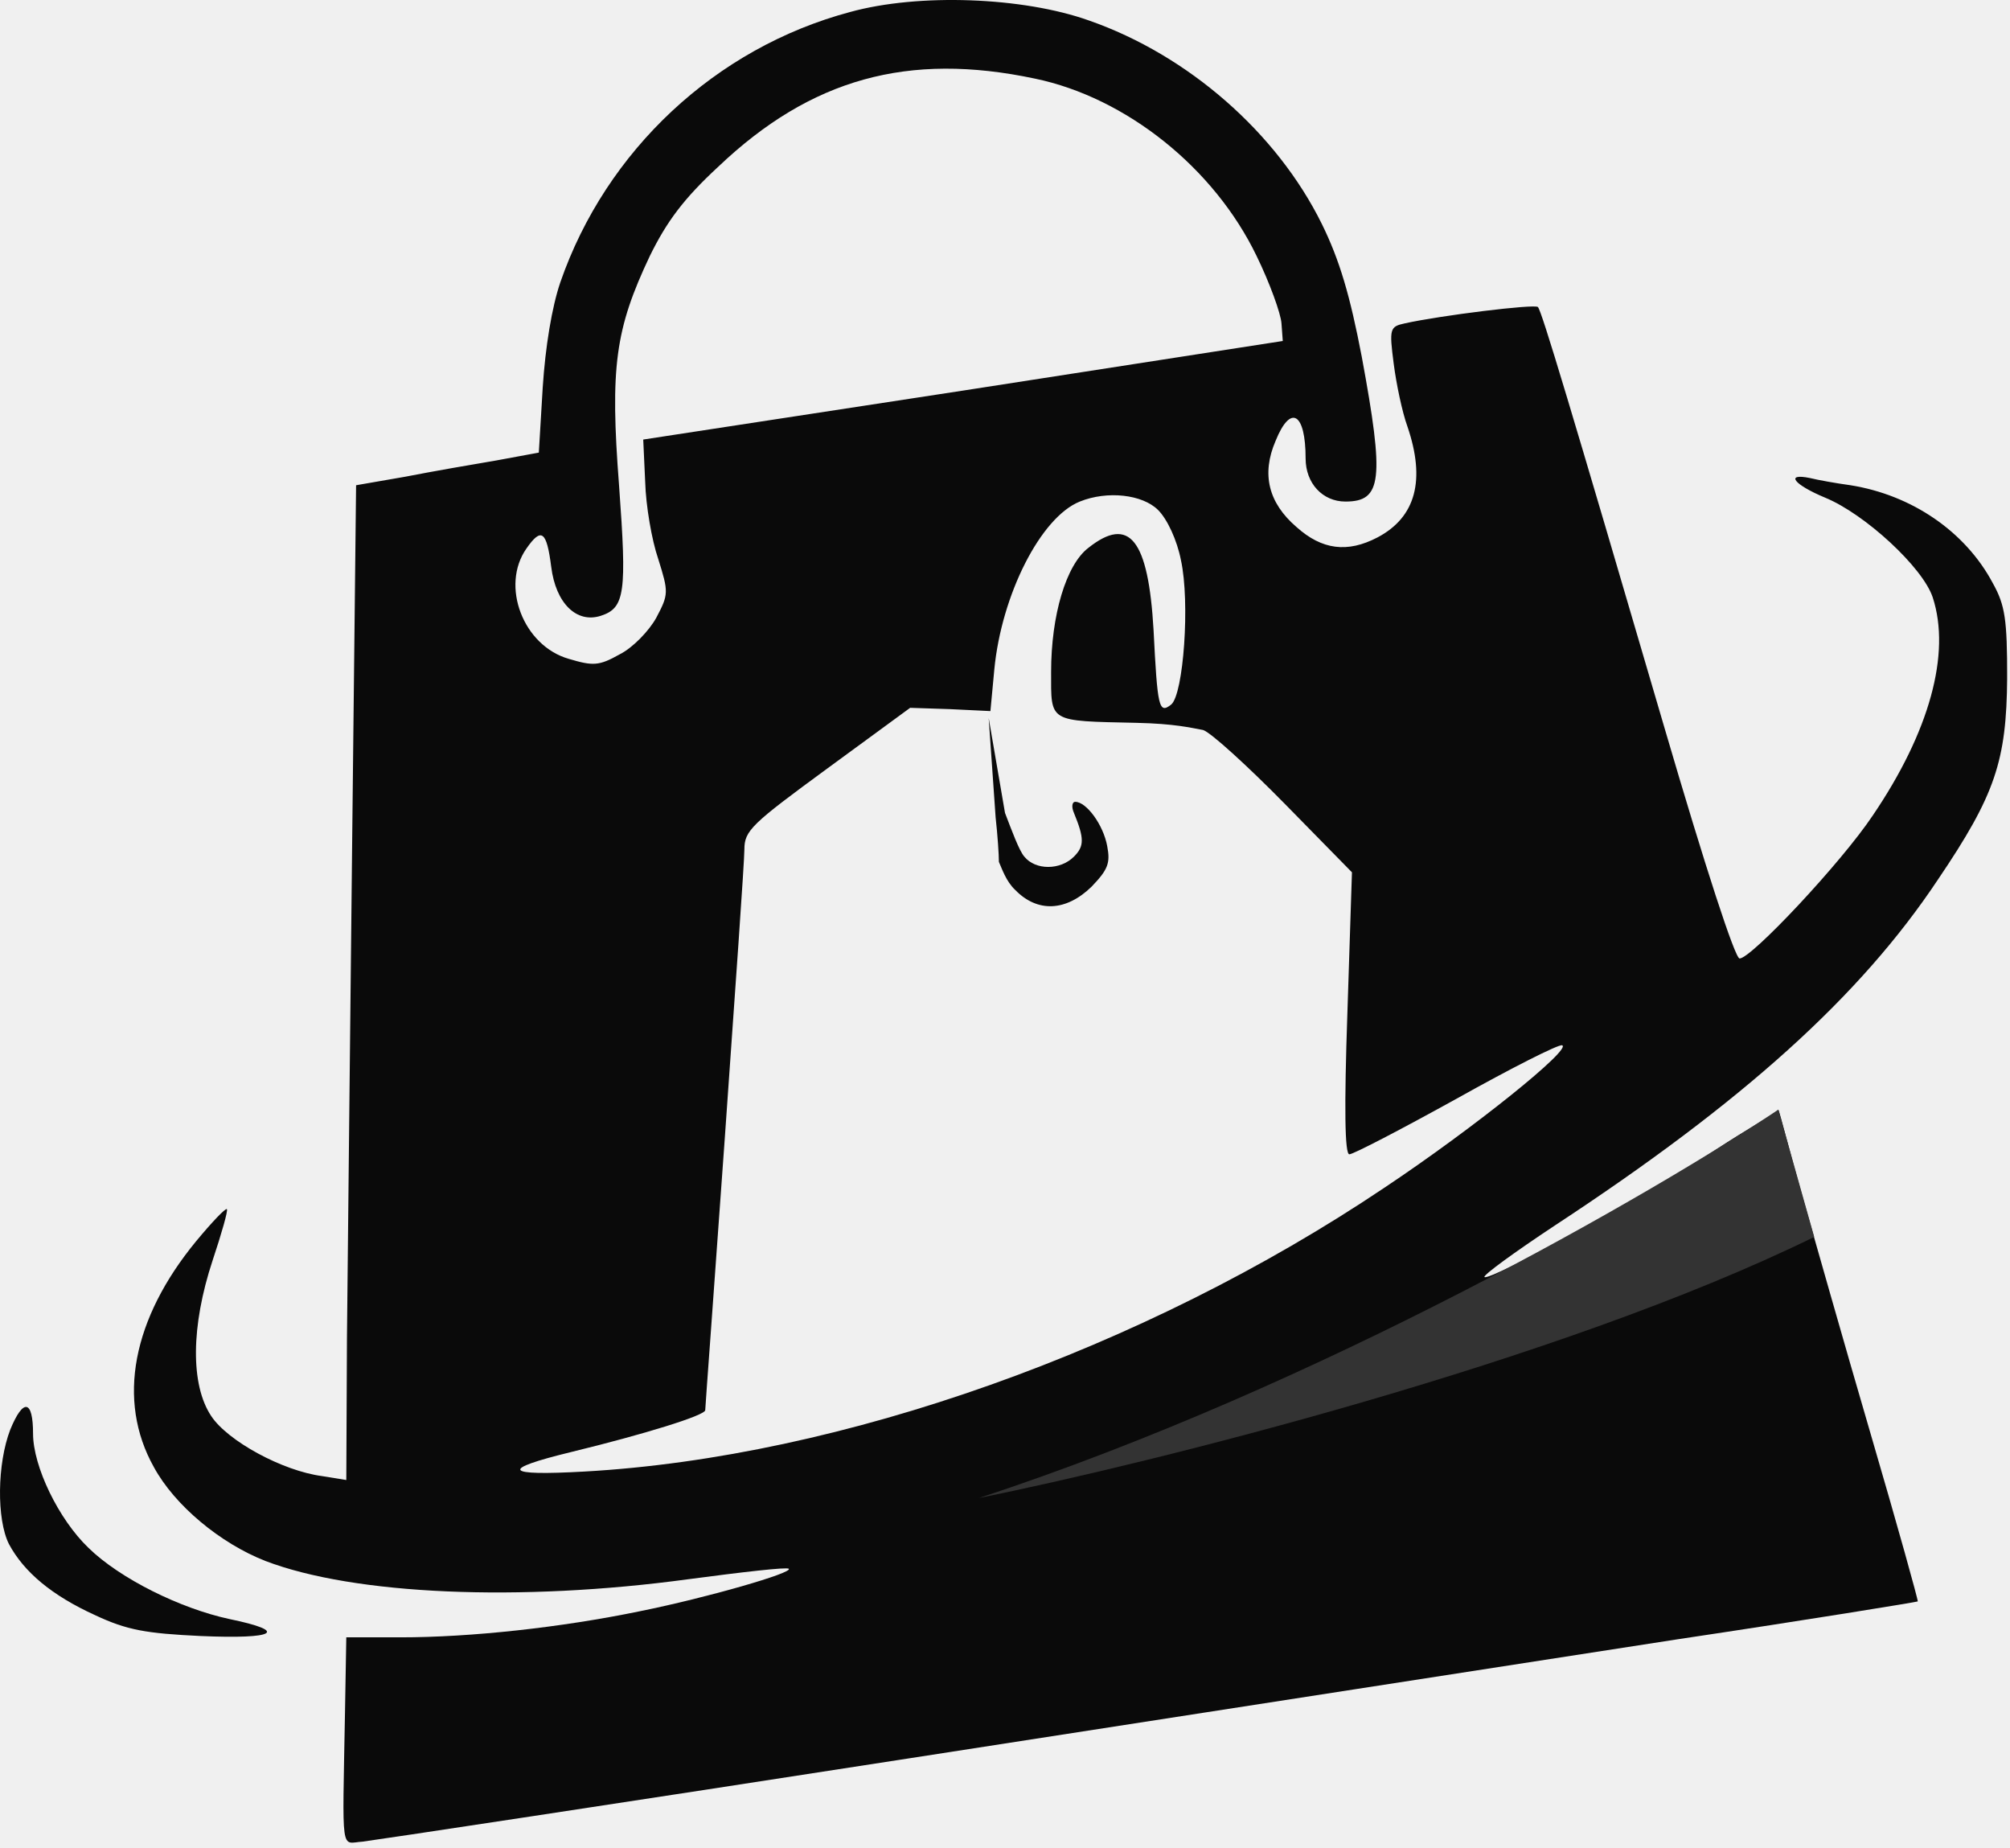
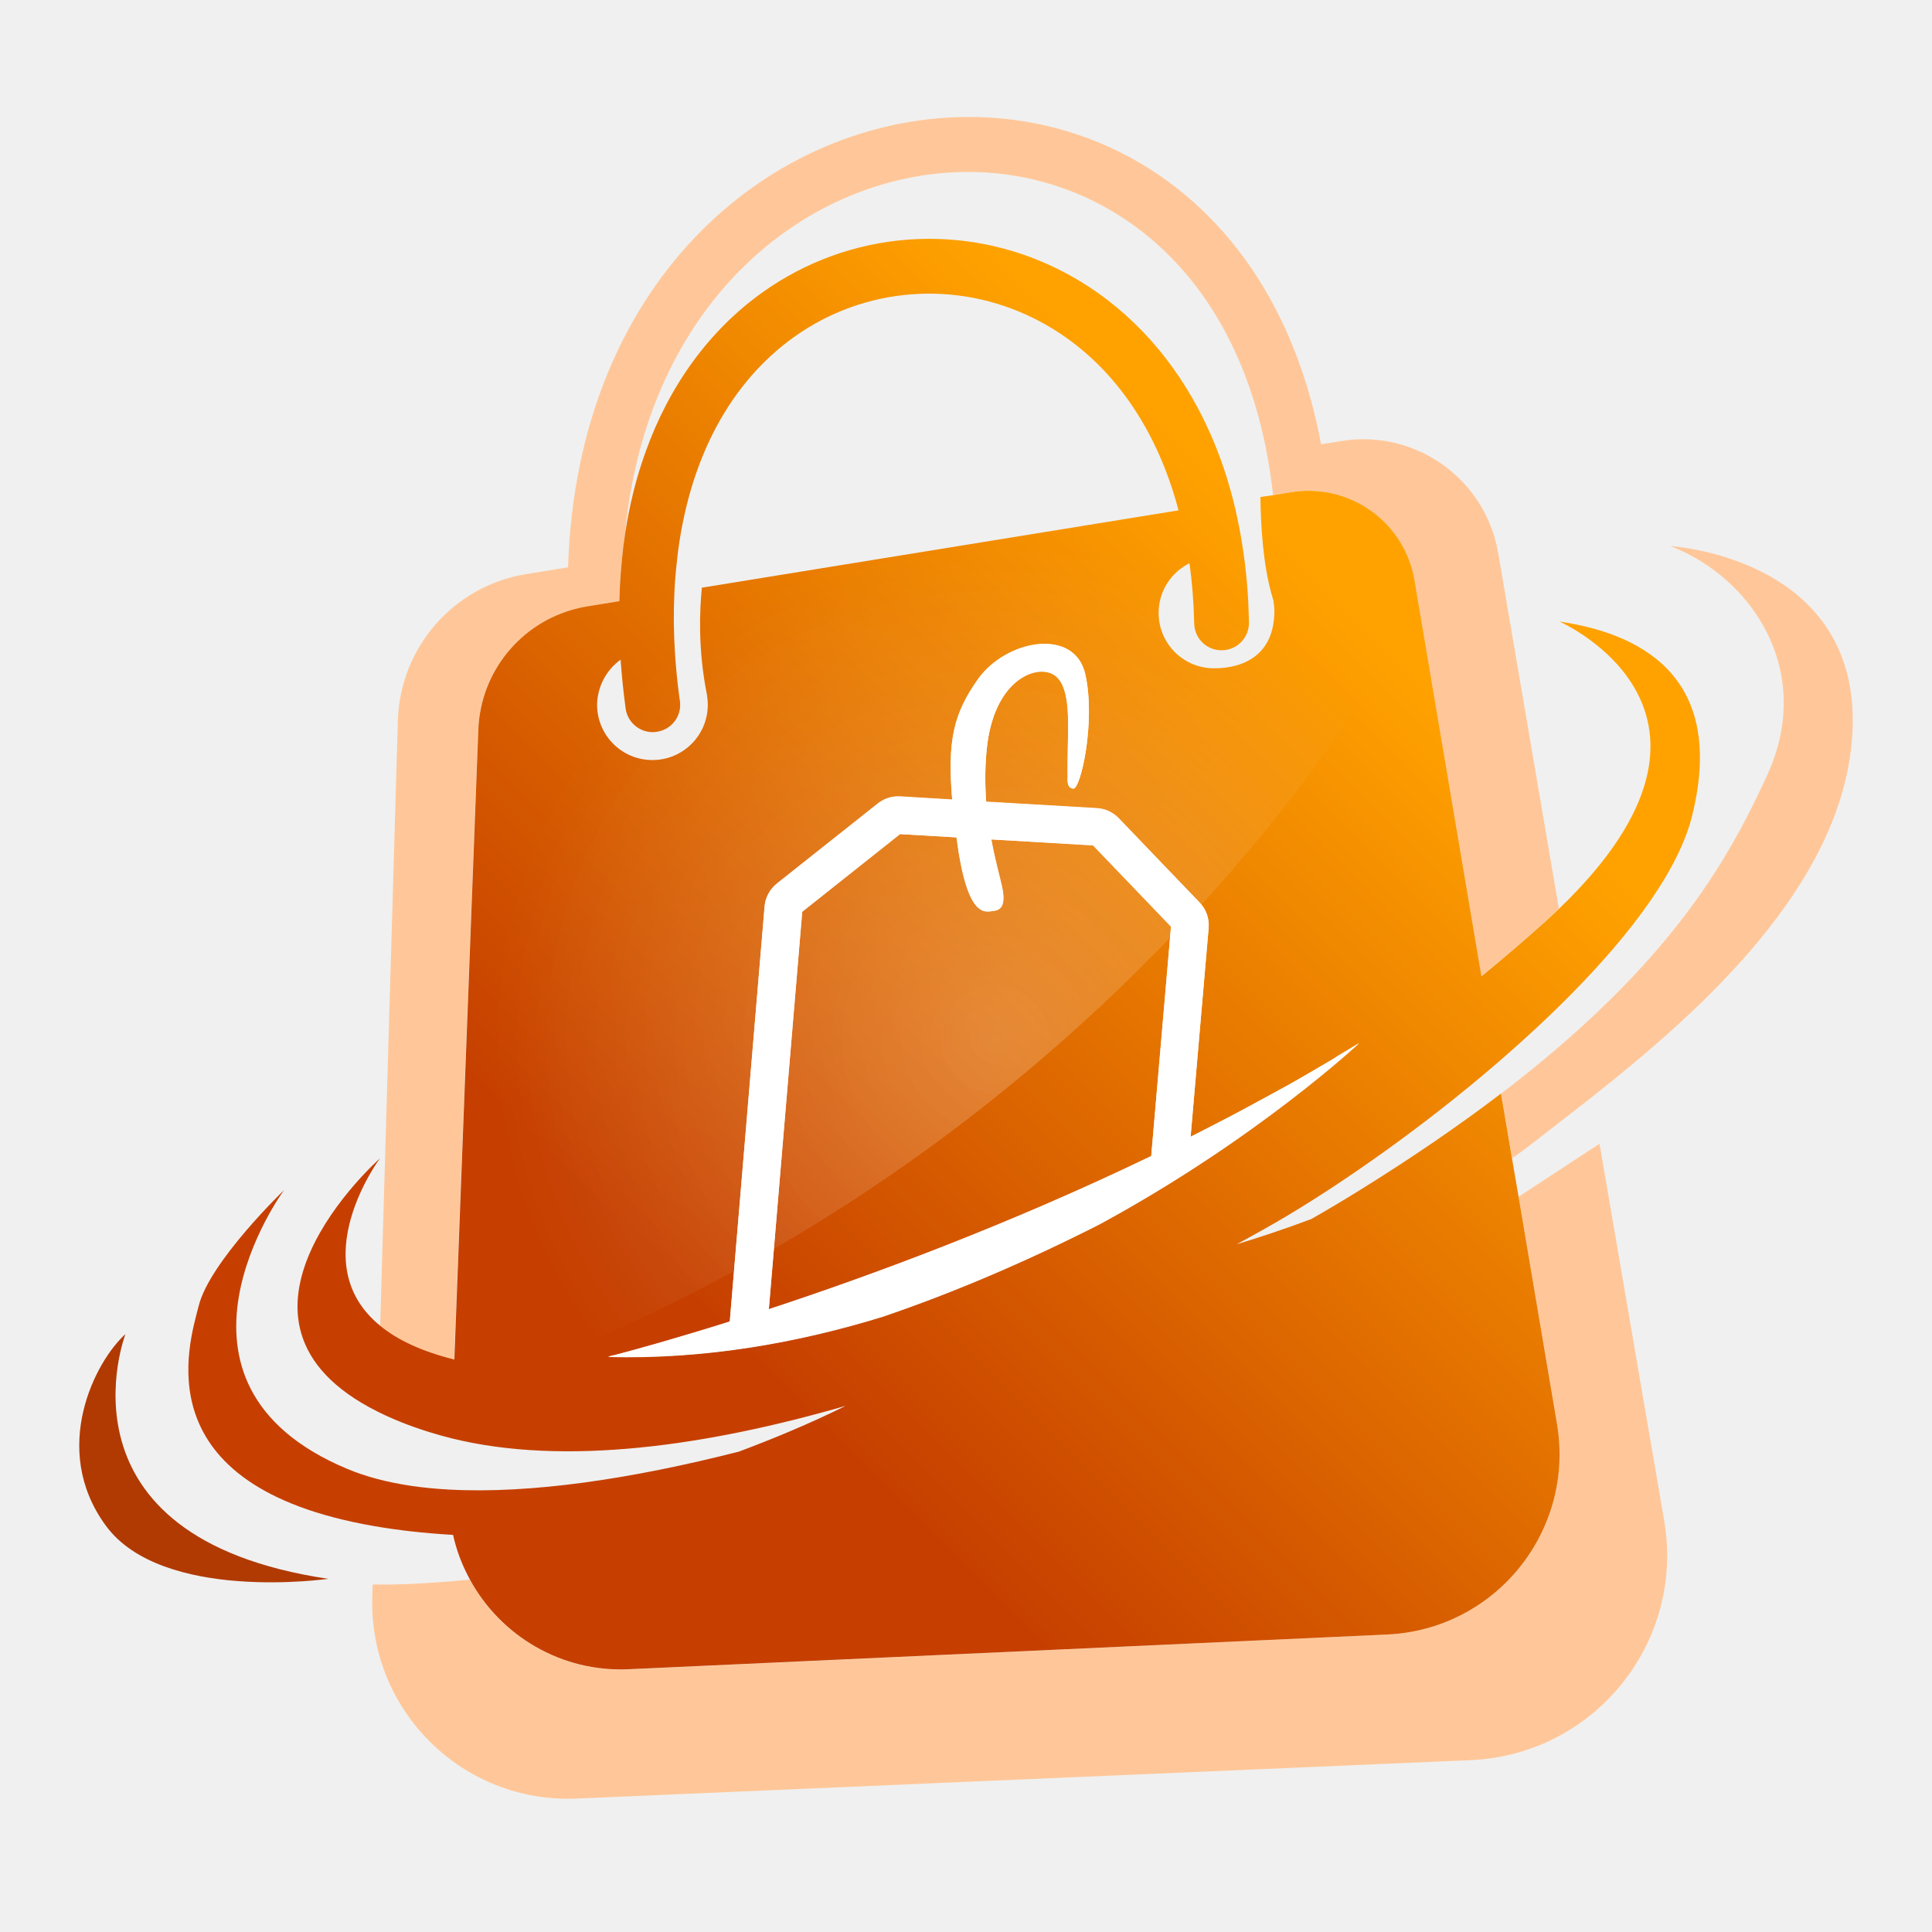
- <svg xmlns="http://www.w3.org/2000/svg" width="308" height="283" viewBox="0 0 308 283" fill="none">
-   <g clip-path="url(#clip0_5584_145)">
-     <path d="M130.265 1.839C109.665 7.339 92.865 23.039 85.865 43.239C84.565 47.039 83.565 53.139 83.165 59.339L82.565 69.339L76.065 70.539C72.465 71.139 66.165 72.239 62.065 73.039L54.565 74.339L53.965 128.839C53.665 158.839 53.265 193.139 53.165 205.039L53.065 226.739L49.365 226.139C43.265 225.339 34.865 220.739 32.365 216.939C29.165 212.139 29.265 203.139 32.565 193.139C33.965 188.939 34.965 185.439 34.765 185.239C34.565 185.039 32.465 187.239 30.065 190.139C20.265 202.039 17.865 214.539 23.565 224.739C26.765 230.639 33.765 236.439 40.665 239.139C54.265 244.339 79.665 245.439 105.465 241.939C113.765 240.839 120.665 240.039 120.865 240.339C121.565 240.939 108.465 244.739 98.065 246.839C85.965 249.339 72.165 250.839 61.365 250.839H53.065L52.865 262.339C52.465 284.639 52.165 282.339 55.565 282.139C57.265 281.939 95.065 276.239 139.565 269.339C184.165 262.439 236.965 254.239 257.065 251.139C277.165 248.139 293.665 245.439 293.865 245.339C293.965 245.239 290.765 233.739 286.665 219.739C282.565 205.739 277.865 189.139 276.065 182.839C274.265 176.539 272.7 170.3 272.5 170C271.5 171 267.865 172.839 262.765 176.239C252.465 183.039 228.265 196.339 227.465 195.639C227.265 195.339 232.065 191.839 238.265 187.739C267.065 168.839 285.065 152.639 296.965 134.739C305.765 121.739 307.465 116.539 307.565 103.839C307.565 94.939 307.265 92.739 305.365 89.339C301.165 81.439 292.965 75.839 283.565 74.339C281.365 74.039 278.565 73.539 277.365 73.239C273.465 72.439 274.865 74.239 279.665 76.239C285.765 78.739 294.665 86.939 296.165 91.539C298.965 100.139 295.665 112.139 286.965 124.939C282.165 132.139 268.365 146.839 266.565 146.839C265.865 146.839 261.365 133.039 255.065 111.539C240.565 62.039 236.265 47.739 235.665 47.039C235.165 46.539 220.665 48.339 215.265 49.539C212.965 50.039 212.865 50.339 213.565 55.739C213.965 58.839 214.865 63.139 215.665 65.339C218.465 73.539 216.965 79.239 211.065 82.339C206.465 84.739 202.565 84.239 198.665 80.739C194.365 77.039 193.265 72.639 195.465 67.539C197.765 61.839 200.065 63.239 200.065 70.239C200.065 74.039 202.665 76.839 206.165 76.839C211.765 76.839 212.165 73.539 208.665 54.639C206.865 45.239 205.265 39.839 202.565 34.339C195.665 20.339 182.065 8.439 166.865 3.139C156.765 -0.461 140.765 -1.061 130.265 1.839ZM158.565 12.039C172.565 14.939 186.065 25.739 192.565 39.239C194.565 43.339 196.265 48.039 196.365 49.539L196.565 52.239L147.565 59.839L98.565 67.339L98.865 73.839C98.965 77.439 99.865 82.739 100.865 85.639C102.465 90.739 102.465 91.039 100.565 94.639C99.465 96.639 96.965 99.239 94.965 100.239C91.765 102.039 90.865 102.039 87.165 100.939C80.165 98.939 76.665 89.739 80.665 84.039C82.965 80.739 83.765 81.339 84.465 86.839C85.165 92.439 88.365 95.539 92.065 94.339C95.765 93.139 96.065 90.839 94.865 74.439C93.465 56.239 94.265 50.439 99.565 39.239C102.165 33.939 104.765 30.439 110.065 25.539C124.265 12.039 139.165 7.939 158.565 12.039ZM177.465 78.139C178.865 79.539 180.365 82.739 180.965 85.839C182.365 92.239 181.365 106.339 179.465 107.939C177.565 109.439 177.365 108.339 176.765 96.539C175.965 82.639 173.065 78.939 166.765 83.939C163.365 86.539 161.065 94.239 161.065 102.939C161.065 110.739 160.565 110.439 174.165 110.739C180 110.868 182.5 111.5 184.365 111.839C185.565 112.239 191.165 117.339 196.865 123.139L207.165 133.639L206.465 155.239C205.965 169.739 206.065 176.839 206.765 176.839C207.365 176.839 214.665 173.039 223.165 168.339C231.565 163.639 238.865 159.939 239.365 160.139C240.965 160.639 225.965 172.739 212.165 181.939C175.265 206.739 128.865 223.239 89.565 225.439C77.165 226.139 76.465 225.139 87.565 222.439C98.665 219.739 108.065 216.839 108.065 216.039C108.065 215.639 109.465 196.839 111.065 174.339C112.665 151.739 114.065 131.939 114.065 130.139C114.065 127.239 115.165 126.239 126.765 117.739L139.465 108.439L145.565 108.639L151.765 108.939L152.365 102.539C153.465 91.139 159.465 79.239 165.465 76.839C169.665 75.139 175.065 75.739 177.465 78.139Z" fill="url(#paint0_linear_5584_145)" />
-     <path d="M152.565 125.239C152.865 127.939 153.065 130.939 153.065 132.039C153.5 133 154.165 135.039 155.565 136.339C158.965 139.839 163.365 139.639 167.265 135.839C169.765 133.239 170.165 132.239 169.665 129.639C169.065 126.339 166.465 122.839 164.765 122.839C164.265 122.839 164.165 123.639 164.565 124.539C166.165 128.439 166.165 129.639 164.565 131.239C162.465 133.339 158.665 133.339 156.965 131.239C156.165 130.339 155 127.139 154 124.539L151.5 110L152.565 125.239Z" fill="url(#paint1_linear_5584_145)" />
-     <path d="M1.565 219.039C-0.435 224.239 -0.535 232.739 1.365 236.539C3.665 240.839 7.965 244.439 14.565 247.439C19.465 249.739 22.365 250.239 30.765 250.639C42.265 251.139 44.365 249.939 35.165 248.039C27.665 246.439 18.365 241.839 13.565 237.139C8.965 232.739 5.065 224.639 5.065 219.639C5.065 214.439 3.565 214.139 1.565 219.039Z" fill="url(#paint2_linear_5584_145)" />
-     <path d="M150 229.5C202.4 212.3 253.5 182.667 272.5 170L278 189.5C238.8 208.7 176.333 224.167 150 229.5Z" fill="#333333" />
-   </g>
+ <svg xmlns="http://www.w3.org/2000/svg" width="512" height="512" viewBox="0 0 512 512" fill="none">
+   <path d="M126.725 193.237C127.39 177.941 138.072 165.055 152.663 161.355C153.619 161.106 154.616 160.898 155.614 160.732L164.093 159.36C164.177 155.494 164.426 151.712 164.8 148.012C165.05 145.768 165.299 143.565 165.631 141.361C171.451 80.59 212.644 47.295 253.421 45.632C288.379 44.178 325.623 66.873 335.724 120.079C336.389 123.654 336.971 127.353 337.387 131.219L342.167 130.429C345.493 129.889 348.818 129.931 351.935 130.554C363.242 132.674 372.594 141.528 374.714 153.499L392.505 258.747C398.491 253.842 404.185 248.979 409.423 244.24C410.711 243.076 411.958 241.912 413.122 240.79L397.036 146.557C393.669 126.896 375.088 113.678 355.427 116.878L350.107 117.751C345.285 91.98 334.436 70.656 318.266 55.359C300.642 38.691 277.406 30.045 252.839 31.084C203.208 33.121 152.954 74.688 150.543 150.34L139.278 152.169C120.199 155.328 106.024 171.581 105.442 190.909L100.745 351.442C105.193 355.016 111.511 358.134 120.323 360.337L126.725 193.237Z" fill="#FFC799" />
+   <path d="M442.676 144.729C464 152.876 481.043 177.567 468.365 205.333C459.885 223.872 447.956 246.028 418.651 272.547C412.499 278.117 405.599 283.854 397.826 289.798L400.735 306.965C402.772 305.552 404.518 304.263 405.931 303.141C410.628 299.441 416.032 295.326 421.81 290.795C450.616 268.017 488.151 234.763 490.853 195.149C494.095 147.638 442.676 144.729 442.676 144.729Z" fill="#FFC799" />
+   <path d="M423.888 303.1L402.44 317.149L412.623 377.38C417.404 405.687 396.329 431.833 367.648 433.163L166.92 442.391C148.672 443.306 132.586 433.454 124.522 418.615C112.342 419.779 104.154 420.028 98.75 419.903L98.667 423.27C97.794 453.406 122.651 477.931 152.787 476.642L389.762 466.458C422.516 465.045 446.584 435.241 441.014 402.944L423.888 303.1Z" fill="#FFC799" />
+   <path d="M413.289 164.722C413.289 164.722 467.575 188.54 413.205 240.79C412 241.912 410.795 243.076 409.506 244.24C404.227 248.979 398.574 253.842 392.588 258.747L374.797 153.499C372.636 141.528 363.325 132.674 352.019 130.554C348.859 129.972 345.576 129.889 342.25 130.429L337.47 131.219L334.02 131.718C334.103 139.2 334.727 149.592 337.013 157.572C337.096 157.822 337.179 158.071 337.221 158.321C337.345 158.653 337.429 159.027 337.553 159.36H337.47C337.636 160.274 337.761 161.189 337.719 162.145C337.595 173.409 329.822 177.109 321.716 177.109C313.611 177.109 307.043 170.541 307.043 162.436C307.043 156.658 310.368 151.67 315.232 149.259C315.938 154.372 316.354 159.692 316.479 165.221C316.562 169.253 319.846 172.412 323.878 172.329C327.91 172.246 331.069 168.92 330.986 164.93C330.944 162.935 330.861 160.981 330.778 159.027C330.611 156.076 330.362 153.166 330.03 150.298C329.323 144.271 328.284 138.493 326.912 132.965C325.956 129.224 324.875 125.607 323.628 122.116C323.545 121.908 323.462 121.658 323.379 121.451C321.342 115.881 318.89 110.602 316.063 105.655C307.459 90.566 295.238 78.761 280.731 71.487C255.209 58.684 225.072 61.012 201.961 77.556C188.078 87.49 177.395 102.08 171.077 119.788C168.624 126.563 166.837 133.754 165.673 141.32C165.341 143.523 165.05 145.726 164.842 147.97C164.468 151.67 164.218 155.452 164.135 159.318L155.655 160.69C154.658 160.856 153.66 161.064 152.704 161.313C138.072 165.013 127.431 177.899 126.766 193.195L120.406 360.295C111.594 358.092 105.234 355.016 100.828 351.4C80.128 334.648 100.662 307.006 100.662 307.006C100.662 307.006 51.904 350.111 100.163 374.137C104.071 376.091 108.601 377.92 113.839 379.541C115.709 380.123 117.663 380.663 119.617 381.162C149.794 388.644 187.662 383.116 224.116 372.558C214.598 377.296 204.58 381.411 195.809 384.695C167.294 391.969 140.566 395.918 119.076 394.754C111.968 394.38 105.442 393.424 99.623 391.845C96.963 391.138 94.427 390.265 92.016 389.268C37.688 366.489 75.264 315.403 75.264 315.403C75.264 315.403 55.562 334.357 52.652 346.079C50.075 356.263 37.729 393.84 99.207 404.44C105.401 405.52 112.301 406.31 120.074 406.767C120.988 410.966 122.526 414.914 124.522 418.572C132.586 433.412 148.714 443.305 166.92 442.349L367.648 433.162C396.329 431.832 417.404 405.728 412.623 377.379L402.44 317.149L400.694 306.965L397.784 289.797C387.06 297.986 374.631 306.549 360.166 315.527C356.134 318.022 351.894 320.557 347.529 323.051C340.338 325.753 333.646 327.956 327.743 329.743C332.731 327.042 337.138 324.548 340.795 322.386C357.298 312.535 377.749 298.069 396.412 282.024C403.603 275.831 410.545 269.43 416.905 262.945C432.784 246.775 444.963 230.273 448.454 216.099C456.976 181.474 437.605 168.297 413.289 164.722ZM164.468 174.823C164.759 179.063 165.216 183.386 165.798 187.75C166.297 191.408 169.414 194.027 172.989 194.027C173.321 194.027 173.654 193.985 173.986 193.944C177.977 193.403 180.762 189.745 180.18 185.755C180.097 185.256 180.055 184.757 179.972 184.3C179.473 180.559 179.141 176.901 178.891 173.326C178.517 167.715 178.476 162.228 178.725 156.949C178.808 154.829 178.975 152.751 179.182 150.714C179.349 148.968 179.556 147.222 179.764 145.518C183.131 120.993 193.606 101.374 210.358 89.361C229.021 75.976 253.463 74.106 274.08 84.414C289.876 92.312 301.722 106.237 308.83 124.443C310.16 127.893 311.366 131.51 312.322 135.251L185.999 155.743C185.417 161.604 184.96 171.955 187.246 183.552C187.288 183.76 187.33 183.968 187.371 184.217C187.371 184.259 187.371 184.259 187.371 184.3C187.496 185.09 187.579 185.921 187.579 186.753C187.579 194.858 181.011 201.426 172.906 201.426C164.8 201.426 158.233 194.858 158.233 186.753C158.316 181.848 160.768 177.483 164.468 174.823ZM291.372 324.506C272.542 334.066 253.13 342.463 233.76 349.031C211.106 355.972 186.581 360.295 161.142 359.63C161.142 359.63 161.184 359.63 161.267 359.589H161.308C161.35 359.589 161.392 359.589 161.392 359.547C161.433 359.547 161.433 359.547 161.475 359.506C161.516 359.506 161.558 359.464 161.641 359.464C161.683 359.464 161.724 359.464 161.766 359.422C161.849 359.422 161.89 359.381 161.974 359.381C162.015 359.381 162.057 359.381 162.098 359.339C162.181 359.298 162.306 359.298 162.389 359.256C162.431 359.256 162.431 359.256 162.472 359.256C162.597 359.215 162.722 359.173 162.846 359.173H162.888C163.054 359.131 163.179 359.09 163.345 359.048H163.387C163.553 359.007 163.761 358.965 163.927 358.882C163.927 358.882 163.927 358.882 163.969 358.882C168.707 357.635 179.099 354.767 193.398 350.278L202.626 240.249C202.834 237.839 204.04 235.635 205.91 234.181L232.638 212.981C234.3 211.651 236.42 210.986 238.582 211.111L252.341 211.942C251.01 196.147 252.798 189.039 259.158 180.06C266.64 169.502 284.846 166.218 287.631 178.772C290.416 191.283 286.426 209.116 284.472 209.033C282.518 208.949 282.934 206.123 282.934 206.123C282.934 206.123 282.851 204.086 283.017 196.271C283.183 188.457 283.267 179.936 278.071 178.314C272.875 176.693 263.106 181.723 261.485 198.807C261.028 203.67 261.07 208.284 261.361 212.524L262.358 212.566L290.707 214.228C292.91 214.353 294.947 215.309 296.485 216.889L317.892 239.169C319.638 240.998 320.511 243.45 320.303 245.944L315.523 301.27C317.061 300.522 318.557 299.732 320.095 298.942C320.552 298.693 321.009 298.485 321.467 298.236C322.797 297.529 324.169 296.822 325.499 296.157C326.164 295.825 326.787 295.492 327.452 295.118C328.658 294.453 329.905 293.829 331.11 293.164C331.9 292.749 332.69 292.291 333.48 291.876C334.602 291.252 335.724 290.67 336.847 290.047C337.761 289.548 338.676 289.049 339.59 288.55C340.629 287.968 341.627 287.428 342.666 286.846C343.705 286.264 344.744 285.682 345.784 285.059C346.698 284.56 347.612 284.02 348.485 283.479C349.732 282.773 350.938 282.024 352.185 281.318C352.891 280.902 353.64 280.486 354.346 280.029C356.3 278.865 358.254 277.701 360.207 276.496C360.207 276.454 333.23 301.81 291.372 324.506Z" fill="url(#paint0_linear_2075_122)" />
+   <path d="M262.691 222.459C263.73 228.195 265.019 232.602 265.559 235.096C266.681 240.458 264.894 241.289 262.94 241.455C261.028 241.622 256.248 243.534 253.463 221.919L238.499 221.046L212.602 241.622L203.749 346.953C230.476 338.14 267.014 324.714 305.089 306.342L310.327 245.571L289.668 224.039L262.691 222.459Z" fill="url(#paint1_linear_2075_122)" />
+   <path d="M352.185 281.276C350.938 281.983 349.732 282.731 348.485 283.438C347.571 283.978 346.656 284.477 345.784 285.017C344.744 285.599 343.705 286.223 342.666 286.805C341.627 287.386 340.629 287.968 339.59 288.509C338.676 289.008 337.761 289.506 336.847 290.005C335.724 290.629 334.602 291.252 333.48 291.834C332.69 292.25 331.9 292.707 331.11 293.123C329.905 293.788 328.658 294.411 327.452 295.076C326.787 295.409 326.164 295.741 325.499 296.116C324.169 296.822 322.797 297.529 321.467 298.194C321.01 298.443 320.552 298.651 320.095 298.901C318.557 299.69 317.061 300.439 315.523 301.228L320.303 245.902C320.511 243.408 319.638 240.914 317.892 239.127L296.485 216.805C294.947 215.226 292.91 214.27 290.707 214.145L262.358 212.483L261.361 212.441C261.028 208.201 260.987 203.587 261.485 198.724C263.106 181.64 272.875 176.61 278.071 178.231C283.267 179.852 283.183 188.415 283.017 196.188C282.851 204.003 282.934 206.04 282.934 206.04C282.934 206.04 282.518 208.866 284.472 208.949C286.426 209.032 290.416 191.2 287.631 178.688C284.846 166.177 266.64 169.419 259.158 179.977C252.798 188.956 251.01 196.064 252.341 211.859L238.582 211.028C236.42 210.903 234.342 211.568 232.638 212.898L205.91 234.097C204.04 235.594 202.834 237.797 202.626 240.166L193.398 350.194C179.099 354.684 168.707 357.552 163.969 358.799C163.969 358.799 163.969 358.799 163.927 358.799C163.719 358.84 163.553 358.882 163.387 358.965H163.345C163.179 359.007 163.013 359.048 162.888 359.09H162.847C162.722 359.131 162.556 359.173 162.472 359.173C162.431 359.173 162.431 359.173 162.389 359.173C162.265 359.214 162.181 359.214 162.098 359.256C162.057 359.256 162.015 359.256 161.974 359.298C161.89 359.298 161.807 359.339 161.766 359.339C161.724 359.339 161.683 359.339 161.641 359.381C161.6 359.381 161.516 359.422 161.475 359.422C161.433 359.422 161.433 359.422 161.392 359.464C161.35 359.464 161.309 359.464 161.309 359.505H161.267C161.184 359.505 161.142 359.547 161.142 359.547C186.581 360.212 211.106 355.931 233.76 348.947C253.13 342.38 272.542 333.983 291.372 324.423C333.23 301.686 360.207 276.371 360.207 276.371C358.254 277.577 356.3 278.741 354.346 279.904C353.64 280.445 352.933 280.86 352.185 281.276ZM305.089 306.383C267.014 324.714 230.476 338.181 203.749 346.952L212.602 241.621L238.54 221.045L253.504 221.918C256.289 243.533 261.07 241.621 262.982 241.455C264.935 241.289 266.723 240.499 265.601 235.095C265.06 232.559 263.772 228.153 262.732 222.459L289.668 224.038L310.327 245.57L305.089 306.383Z" fill="white" />
+   <path d="M33.24 353.562C25.425 360.504 13.08 383.906 28.044 404.315C43.008 424.725 86.986 418.407 86.986 418.407C12.623 407.35 33.24 353.562 33.24 353.562Z" fill="url(#paint2_linear_2075_122)" />
+   <path opacity="0.1" d="M308.914 124.485C301.847 106.279 289.959 92.395 274.163 84.456C253.546 74.106 229.146 76.018 210.441 89.403C193.689 101.415 183.215 121.035 179.848 145.56C179.598 147.264 179.432 149.01 179.266 150.756C179.058 152.792 178.933 154.871 178.808 156.991C178.559 162.27 178.601 167.715 178.975 173.368C179.224 176.943 179.557 180.601 180.055 184.342C180.139 184.841 180.18 185.339 180.263 185.797C180.804 189.787 178.019 193.445 174.07 193.985C173.737 194.027 173.405 194.069 173.072 194.069C169.497 194.069 166.38 191.45 165.881 187.792C165.258 183.386 164.842 179.104 164.551 174.865C160.851 177.525 158.399 181.889 158.399 186.794C158.399 194.9 164.967 201.468 173.072 201.468C181.178 201.468 187.745 194.9 187.745 186.794C187.745 185.963 187.662 185.132 187.538 184.342C187.538 184.3 187.538 184.3 187.538 184.259C187.496 184.051 187.454 183.802 187.413 183.594C185.127 171.996 185.542 161.646 186.166 155.785L312.488 135.293C311.408 131.51 310.244 127.935 308.914 124.485Z" fill="url(#paint3_radial_2075_122)" />
+   <path opacity="0.1" d="M351.977 130.554C348.818 129.972 345.534 129.889 342.209 130.429L337.429 131.219L333.978 131.718C334.062 139.2 334.685 149.592 336.971 157.572C337.054 157.822 337.138 158.071 337.179 158.321C337.304 158.653 337.387 159.027 337.512 159.36H337.429C337.595 160.274 337.72 161.189 337.678 162.145C337.553 173.409 329.78 177.109 321.675 177.109C313.569 177.109 307.001 170.541 307.001 162.436C307.001 156.658 310.327 151.67 315.19 149.259C315.897 154.372 316.312 159.692 316.437 165.221C316.52 169.253 319.804 172.412 323.836 172.329C327.868 172.246 331.027 168.92 330.944 164.93C330.902 162.935 330.819 160.981 330.736 159.027C330.57 156.076 330.321 153.166 329.988 150.298C329.281 144.271 328.242 138.493 326.87 132.965C325.914 129.224 324.834 125.607 323.587 122.116C323.504 121.908 323.42 121.658 323.337 121.451C321.3 115.881 318.848 110.602 316.021 105.655C307.417 90.566 295.196 78.761 280.689 71.487C255.209 58.684 225.072 61.012 201.961 77.556C188.078 87.49 177.395 102.08 171.077 119.788C168.624 126.563 166.837 133.754 165.673 141.32C165.341 143.523 165.05 145.726 164.842 147.97C164.468 151.67 164.218 155.452 164.135 159.318L155.655 160.69C154.658 160.856 153.66 161.064 152.704 161.313C138.072 165.013 127.431 177.899 126.766 193.195L120.406 360.295C111.594 358.092 105.234 355.016 100.828 351.4C80.128 334.648 100.662 307.006 100.662 307.006C100.662 307.006 51.904 350.111 100.163 374.137C100.579 374.345 101.036 374.553 101.493 374.761C133.043 365.948 164.384 353.312 194.645 336.81L202.751 240.208C202.959 237.797 204.164 235.594 206.035 234.139L232.762 212.94C234.425 211.61 236.545 210.945 238.707 211.069L252.465 211.901C251.135 196.105 252.922 188.997 259.282 180.019C266.764 169.461 284.971 166.177 287.756 178.73C290.541 191.242 286.55 209.074 284.597 208.991C282.643 208.908 283.059 206.081 283.059 206.081C283.059 206.081 282.976 204.044 283.142 196.23C283.308 188.415 283.391 179.894 278.195 178.273C272.999 176.652 263.231 181.681 261.61 198.765C261.153 203.629 261.194 208.243 261.485 212.483L262.483 212.524L290.832 214.187C293.035 214.312 295.072 215.268 296.61 216.847L318.017 239.127C318.183 239.293 318.349 239.501 318.474 239.667C340.962 215.018 360.207 188.623 376.128 161.147L374.839 153.54C372.636 141.527 363.283 132.674 351.977 130.554ZM186.083 155.785C185.501 161.646 185.043 171.996 187.33 183.593C187.371 183.801 187.413 184.009 187.454 184.259C187.454 184.3 187.454 184.3 187.454 184.342C187.579 185.131 187.662 185.963 187.662 186.794C187.662 194.9 181.094 201.467 172.989 201.467C164.883 201.467 158.316 194.9 158.316 186.794C158.316 181.889 160.727 177.525 164.468 174.864C164.759 179.104 165.216 183.427 165.798 187.792C166.297 191.45 169.414 194.068 172.989 194.068C173.321 194.068 173.654 194.027 173.986 193.985C177.977 193.445 180.762 189.787 180.18 185.796C180.097 185.298 180.055 184.799 179.972 184.342C179.473 180.601 179.141 176.943 178.891 173.368C178.517 167.756 178.476 162.27 178.725 156.99C178.808 154.871 178.975 152.792 179.182 150.755C179.349 149.01 179.556 147.264 179.764 145.56C183.131 121.035 193.606 101.415 210.358 89.402C229.021 76.018 253.463 74.147 274.08 84.456C289.876 92.354 301.722 106.279 308.83 124.485C310.16 127.935 311.366 131.551 312.322 135.292L186.083 155.785Z" fill="url(#paint4_radial_2075_122)" />
+   <path d="M351.977 130.554C348.818 129.972 345.534 129.889 342.209 130.429L337.429 131.219L333.978 131.718C334.062 139.2 334.685 149.592 336.971 157.572C337.054 157.822 337.138 158.071 337.179 158.321C337.304 158.653 337.387 159.027 337.512 159.36H337.429C337.595 160.274 337.72 161.189 337.678 162.145C337.553 173.409 329.78 177.109 321.675 177.109C313.569 177.109 307.001 170.541 307.001 162.436C307.001 156.658 310.327 151.67 315.19 149.259C315.897 154.372 316.312 159.692 316.437 165.221C316.52 169.253 319.804 172.412 323.836 172.329C327.868 172.246 331.027 168.92 330.944 164.93C330.902 162.935 330.819 160.981 330.736 159.027C330.57 156.076 330.321 153.166 329.988 150.298C329.281 144.271 328.242 138.493 326.87 132.965C325.914 129.224 324.834 125.607 323.587 122.116C323.504 121.908 323.42 121.658 323.337 121.451C321.3 115.881 318.848 110.602 316.021 105.655C307.417 90.566 295.196 78.761 280.689 71.487C255.209 58.684 225.072 61.012 201.961 77.556C188.078 87.49 177.395 102.08 171.077 119.788C168.624 126.563 166.837 133.754 165.673 141.32C165.341 143.523 165.05 145.726 164.842 147.97C164.468 151.67 164.218 155.452 164.135 159.318L155.655 160.69C154.658 160.856 153.66 161.064 152.704 161.313C138.072 165.013 127.431 177.899 126.766 193.195L120.406 360.295C111.594 358.092 105.234 355.016 100.828 351.4C80.128 334.648 100.662 307.006 100.662 307.006C100.662 307.006 51.904 350.111 100.163 374.137C100.579 374.345 101.036 374.553 101.493 374.761C133.043 365.948 164.384 353.312 194.645 336.81L202.751 240.208C202.959 237.797 204.164 235.594 206.035 234.139L232.762 212.94C234.425 211.61 236.545 210.945 238.707 211.069L252.465 211.901C251.135 196.105 252.922 188.997 259.282 180.019C266.764 169.461 284.971 166.177 287.756 178.73C290.541 191.242 286.55 209.074 284.597 208.991C282.643 208.908 283.059 206.081 283.059 206.081C283.059 206.081 282.976 204.044 283.142 196.23C283.308 188.415 283.391 179.894 278.195 178.273C272.999 176.652 263.231 181.681 261.61 198.765C261.153 203.629 261.194 208.243 261.485 212.483L262.483 212.524L290.832 214.187C293.035 214.312 295.072 215.268 296.61 216.847L318.017 239.127C318.183 239.293 318.349 239.501 318.474 239.667C340.962 215.018 360.207 188.623 376.128 161.147L374.839 153.54C372.636 141.527 363.283 132.674 351.977 130.554ZM186.083 155.785C185.501 161.646 185.043 171.996 187.33 183.593C187.371 183.801 187.413 184.009 187.454 184.259C187.454 184.3 187.454 184.3 187.454 184.342C187.579 185.131 187.662 185.963 187.662 186.794C187.662 194.9 181.094 201.467 172.989 201.467C164.883 201.467 158.316 194.9 158.316 186.794C158.316 181.889 160.727 177.525 164.468 174.864C164.759 179.104 165.216 183.427 165.798 187.792C166.297 191.45 169.414 194.068 172.989 194.068C173.321 194.068 173.654 194.027 173.986 193.985C177.977 193.445 180.762 189.787 180.18 185.796C180.097 185.298 180.055 184.799 179.972 184.342C179.473 180.601 179.141 176.943 178.891 173.368C178.517 167.756 178.476 162.27 178.725 156.99C178.808 154.871 178.975 152.792 179.182 150.755C179.349 149.01 179.556 147.264 179.764 145.56C183.131 121.035 193.606 101.415 210.358 89.402C229.021 76.018 253.463 74.147 274.08 84.456C289.876 92.354 301.722 106.279 308.83 124.485C310.16 127.935 311.366 131.551 312.322 135.292L186.083 155.785Z" fill="url(#paint5_radial_2075_122)" />
+   <path opacity="0.1" d="M310.077 248.522L310.327 245.571L289.668 224.039L262.732 222.459C263.772 228.195 265.06 232.602 265.601 235.096C266.723 240.458 264.935 241.289 262.982 241.455C261.07 241.622 256.29 243.534 253.505 221.919L238.54 221.046L212.602 241.622L205.12 330.949C228.398 317.482 251.01 301.686 272.542 283.604C285.844 272.423 298.355 260.701 310.077 248.522Z" fill="url(#paint6_radial_2075_122)" />
+   <path d="M310.077 248.522L310.327 245.571L289.668 224.039L262.732 222.459C263.772 228.195 265.06 232.602 265.601 235.096C266.723 240.458 264.935 241.289 262.982 241.455C261.07 241.622 256.29 243.534 253.505 221.919L238.54 221.046L212.602 241.622L205.12 330.949C228.398 317.482 251.01 301.686 272.542 283.604C285.844 272.423 298.355 260.701 310.077 248.522Z" fill="url(#paint7_radial_2075_122)" />
  <defs>
-     <linearGradient id="paint0_linear_5584_145" x1="215.514" y1="199.804" x2="185.799" y2="14.961" gradientUnits="userSpaceOnUse">
-       <stop offset="0.035" stop-color="#0A0A0A" />
-       <stop offset="1" stop-color="#0A0A0A" />
+     <linearGradient id="paint0_linear_2075_122" x1="193.789" y1="354.468" x2="372.745" y2="175.512" gradientUnits="userSpaceOnUse">
+       <stop stop-color="#C63F00" />
+       <stop offset="1" stop-color="#FFA200" />
    </linearGradient>
-     <linearGradient id="paint1_linear_5584_145" x1="164.148" y1="133.428" x2="162.097" y2="121.355" gradientUnits="userSpaceOnUse">
-       <stop offset="0.035" stop-color="#0A0A0A" />
-       <stop offset="1" stop-color="#0A0A0A" />
+     <linearGradient id="paint1_linear_2075_122" x1="186.076" y1="346.756" x2="365.032" y2="167.8" gradientUnits="userSpaceOnUse">
+       <stop stop-color="#C63F00" />
+       <stop offset="1" stop-color="#FFA100" />
    </linearGradient>
-     <linearGradient id="paint2_linear_5584_145" x1="27.796" y1="240.464" x2="24.534" y2="217.273" gradientUnits="userSpaceOnUse">
-       <stop offset="0.035" stop-color="#0A0A0A" />
-       <stop offset="1" stop-color="#0A0A0A" />
+     <linearGradient id="paint2_linear_2075_122" x1="142.696" y1="303.376" x2="321.652" y2="124.42" gradientUnits="userSpaceOnUse">
+       <stop stop-color="#B13A03" />
+       <stop offset="1" stop-color="#FFA100" />
    </linearGradient>
-     <clipPath id="clip0_5584_145">
-       <rect width="307.56" height="282.3" fill="white" />
-     </clipPath>
+     <radialGradient id="paint3_radial_2075_122" cx="0" cy="0" r="1" gradientUnits="userSpaceOnUse" gradientTransform="translate(263.64 275.334) scale(133.495 133.495)">
+       <stop stop-color="white" stop-opacity="0.2" />
+       <stop offset="1" stop-color="white" stop-opacity="0" />
+     </radialGradient>
+     <radialGradient id="paint4_radial_2075_122" cx="0" cy="0" r="1" gradientUnits="userSpaceOnUse" gradientTransform="translate(263.64 275.334) scale(133.495 133.495)">
+       <stop stop-color="white" stop-opacity="0.2" />
+       <stop offset="1" stop-color="white" stop-opacity="0" />
+     </radialGradient>
+     <radialGradient id="paint5_radial_2075_122" cx="0" cy="0" r="1" gradientUnits="userSpaceOnUse" gradientTransform="translate(263.64 275.334) scale(133.495 133.495)">
+       <stop stop-color="white" stop-opacity="0.2" />
+       <stop offset="1" stop-color="white" stop-opacity="0" />
+     </radialGradient>
+     <radialGradient id="paint6_radial_2075_122" cx="0" cy="0" r="1" gradientUnits="userSpaceOnUse" gradientTransform="translate(263.64 275.335) scale(133.495 133.495)">
+       <stop stop-color="white" stop-opacity="0.2" />
+       <stop offset="1" stop-color="white" stop-opacity="0" />
+     </radialGradient>
+     <radialGradient id="paint7_radial_2075_122" cx="0" cy="0" r="1" gradientUnits="userSpaceOnUse" gradientTransform="translate(263.64 275.335) scale(133.495 133.495)">
+       <stop stop-color="white" stop-opacity="0.2" />
+       <stop offset="1" stop-color="white" stop-opacity="0" />
+     </radialGradient>
  </defs>
</svg>
